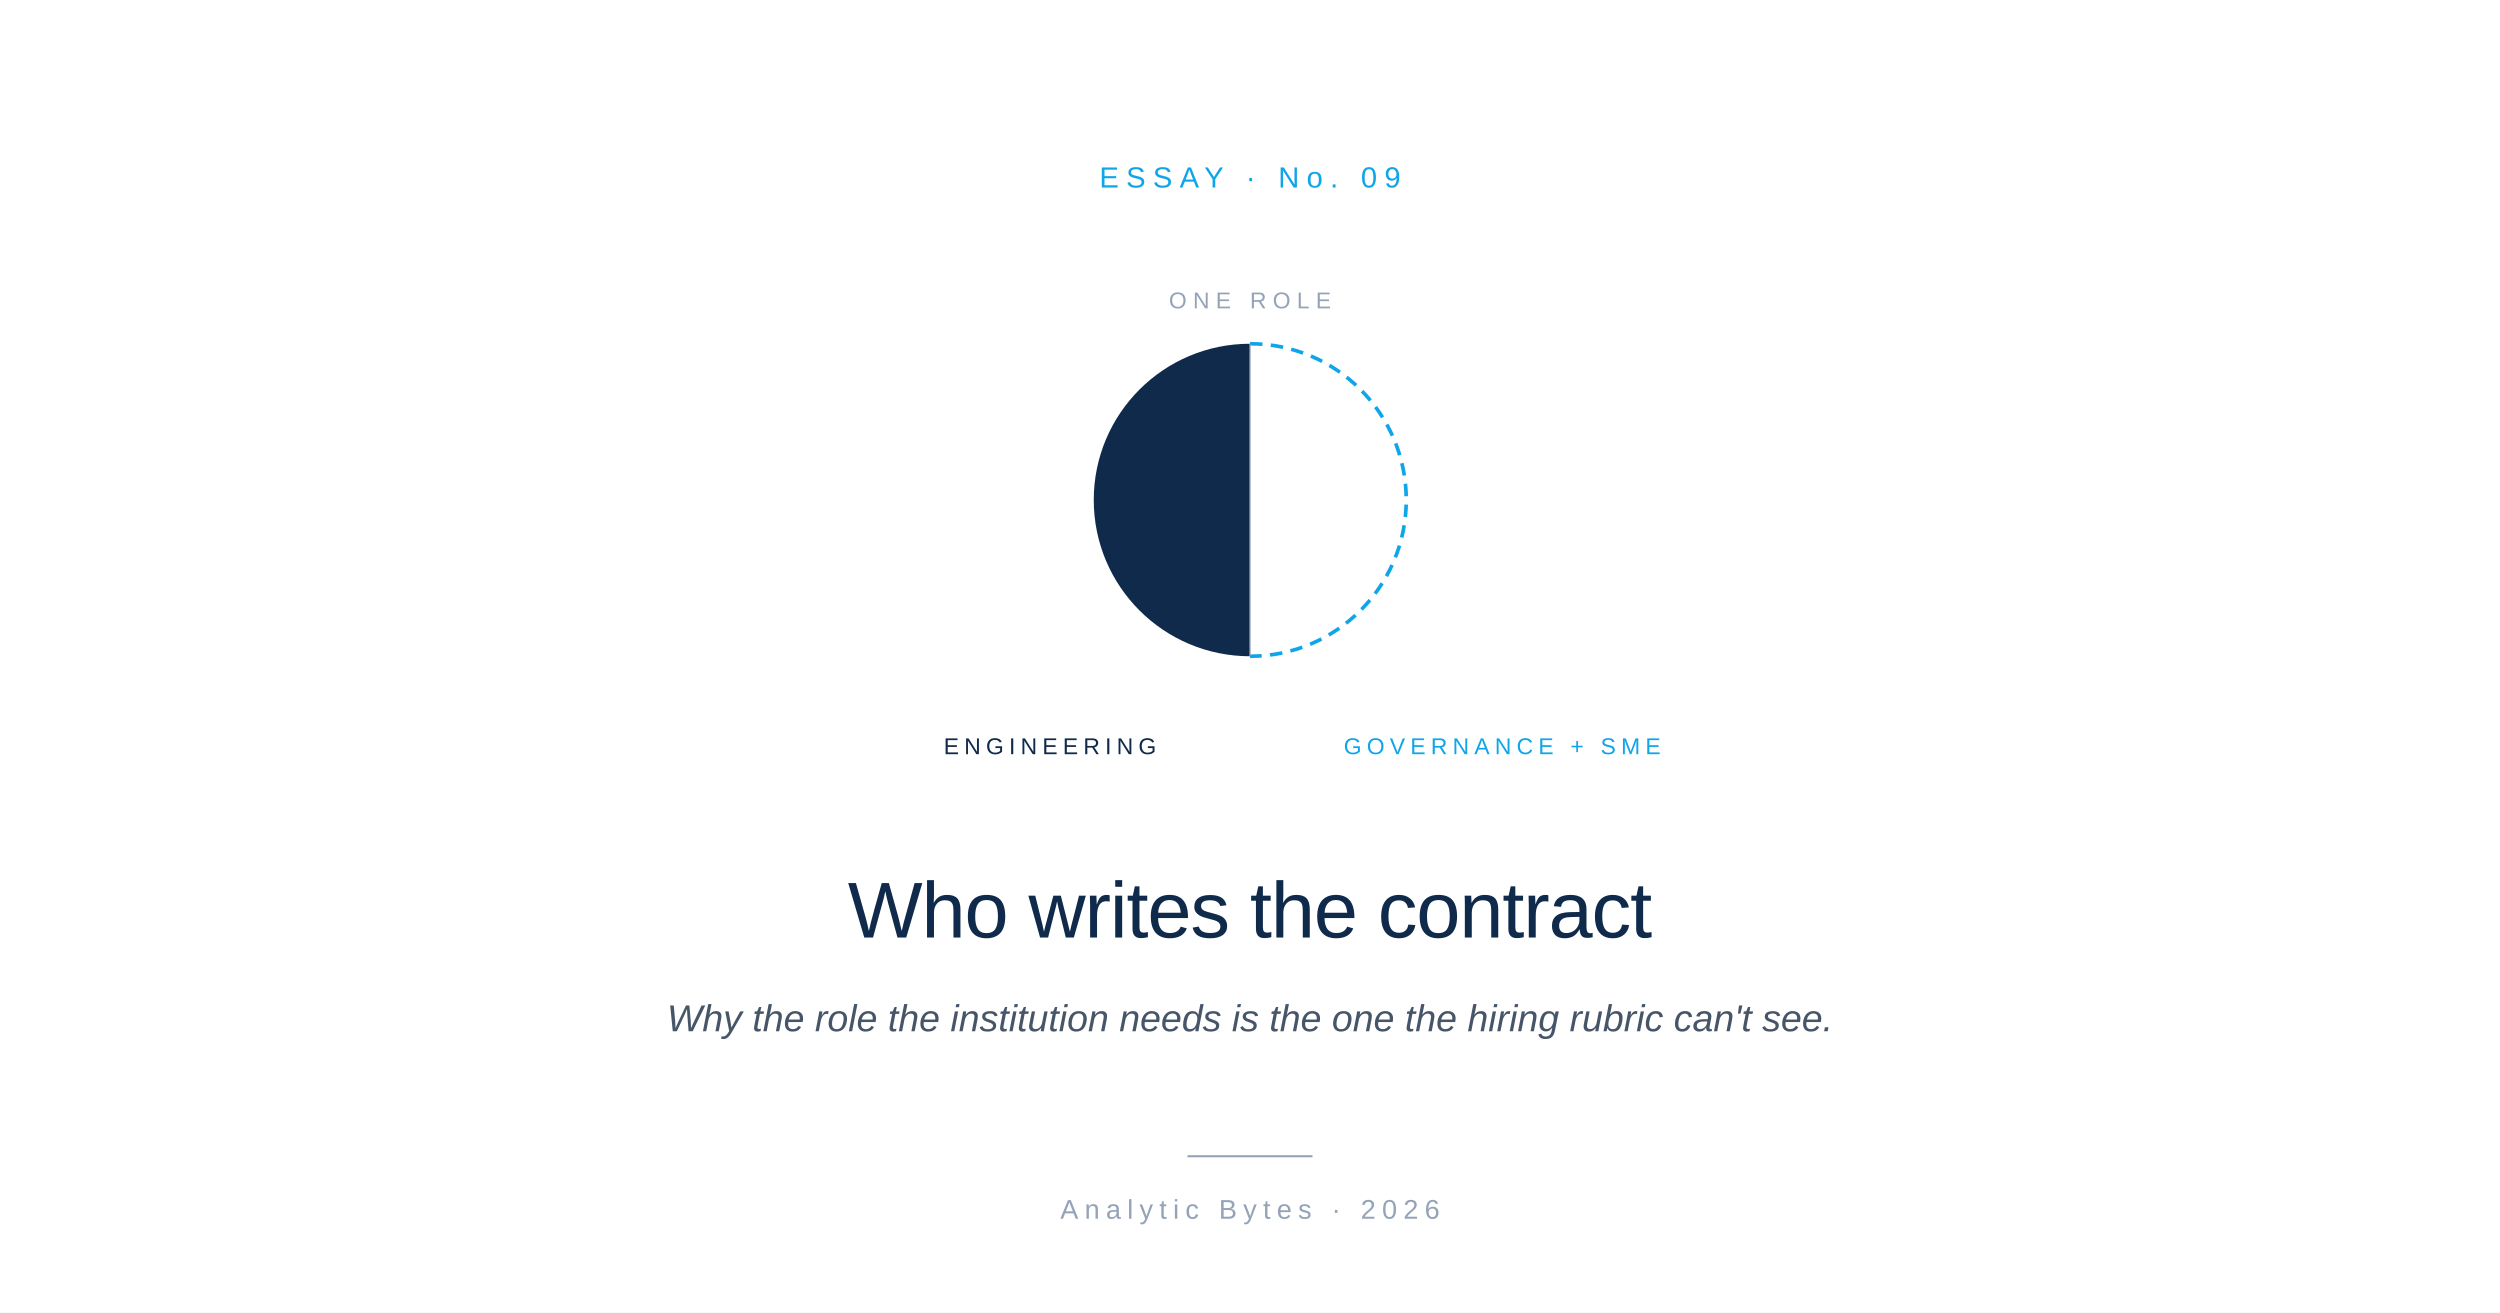
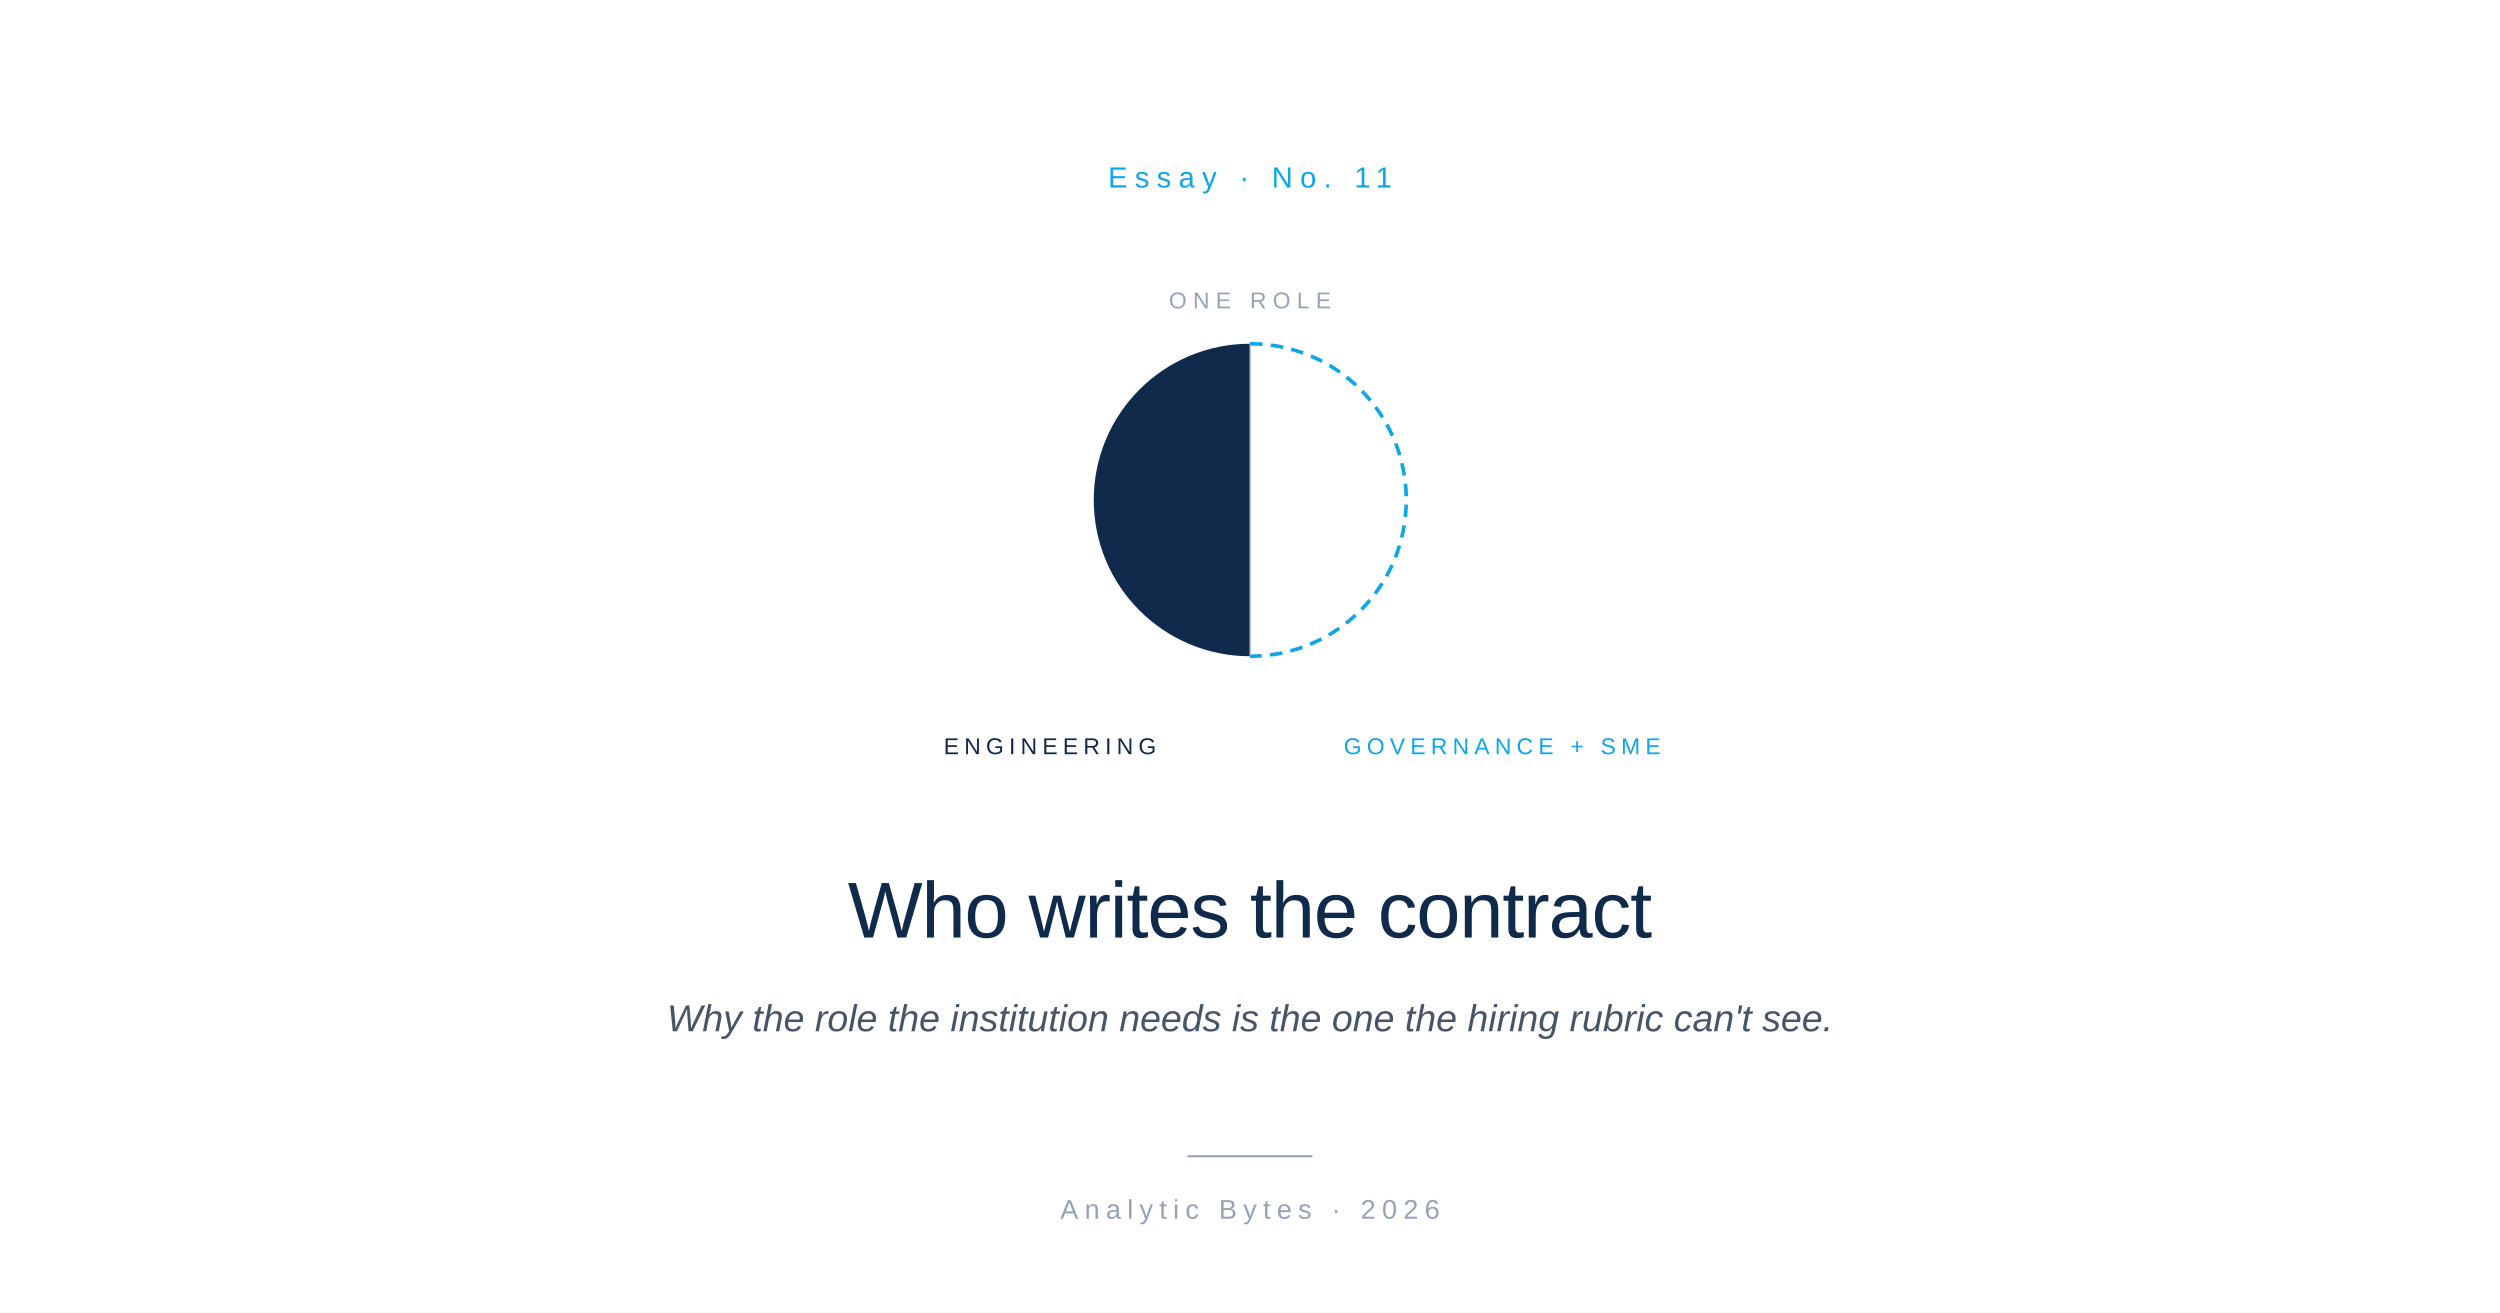
<svg xmlns="http://www.w3.org/2000/svg" viewBox="0 0 1200 630" role="img">
  <rect width="1200" height="630" fill="#FFFFFF" />
-   <text x="600" y="90" font-family="-apple-system, BlinkMacSystemFont, 'Helvetica Neue', Arial, sans-serif" font-size="14" font-weight="500" letter-spacing="3.5" fill="#0EA5E9" text-anchor="middle">ESSAY  ·  No. 09</text>
+   <text x="600" y="90" font-family="-apple-system, BlinkMacSystemFont, 'Helvetica Neue', Arial, sans-serif" font-size="14" font-weight="500" letter-spacing="3.5" fill="#0EA5E9" text-anchor="middle">Essay  ·  No. 11</text>
  <text x="600" y="148" font-family="-apple-system, BlinkMacSystemFont, 'Helvetica Neue', Arial, sans-serif" font-size="11" font-weight="500" letter-spacing="3" fill="#94A3B8" text-anchor="middle">ONE ROLE</text>
  <g transform="translate(600, 240)">
    <path d="M 0 -75 A 75 75 0 0 0 0 75 Z" fill="#0F2A4A" />
    <path d="M 0 -75 A 75 75 0 0 1 0 75" fill="none" stroke="#0EA5E9" stroke-width="1.75" stroke-dasharray="6 4" />
    <line x1="0" y1="-75" x2="0" y2="75" stroke="#94A3B8" stroke-width="0.6" />
  </g>
  <text x="555" y="362" font-family="-apple-system, BlinkMacSystemFont, 'Helvetica Neue', Arial, sans-serif" font-size="11" font-weight="500" letter-spacing="2.5" fill="#0F2A4A" text-anchor="end">ENGINEERING</text>
  <text x="645" y="362" font-family="-apple-system, BlinkMacSystemFont, 'Helvetica Neue', Arial, sans-serif" font-size="11" font-weight="500" letter-spacing="2.5" fill="#0EA5E9" text-anchor="start">GOVERNANCE  +  SME</text>
  <text x="600" y="450" font-family="-apple-system, BlinkMacSystemFont, 'Helvetica Neue', Arial, sans-serif" font-size="38" font-weight="500" letter-spacing="-0.5" fill="#0F2A4A" text-anchor="middle">Who writes the contract</text>
  <text x="600" y="495" font-family="-apple-system, BlinkMacSystemFont, 'Helvetica Neue', Arial, sans-serif" font-size="18" font-style="italic" fill="#475569" text-anchor="middle">Why the role the institution needs is the one the hiring rubric can't see.</text>
  <line x1="570" y1="555" x2="630" y2="555" stroke="#94A3B8" stroke-width="1" />
  <text x="600" y="585" font-family="-apple-system, BlinkMacSystemFont, 'Helvetica Neue', Arial, sans-serif" font-size="13" letter-spacing="3" fill="#94A3B8" text-anchor="middle">Analytic Bytes  ·  2026</text>
</svg>
